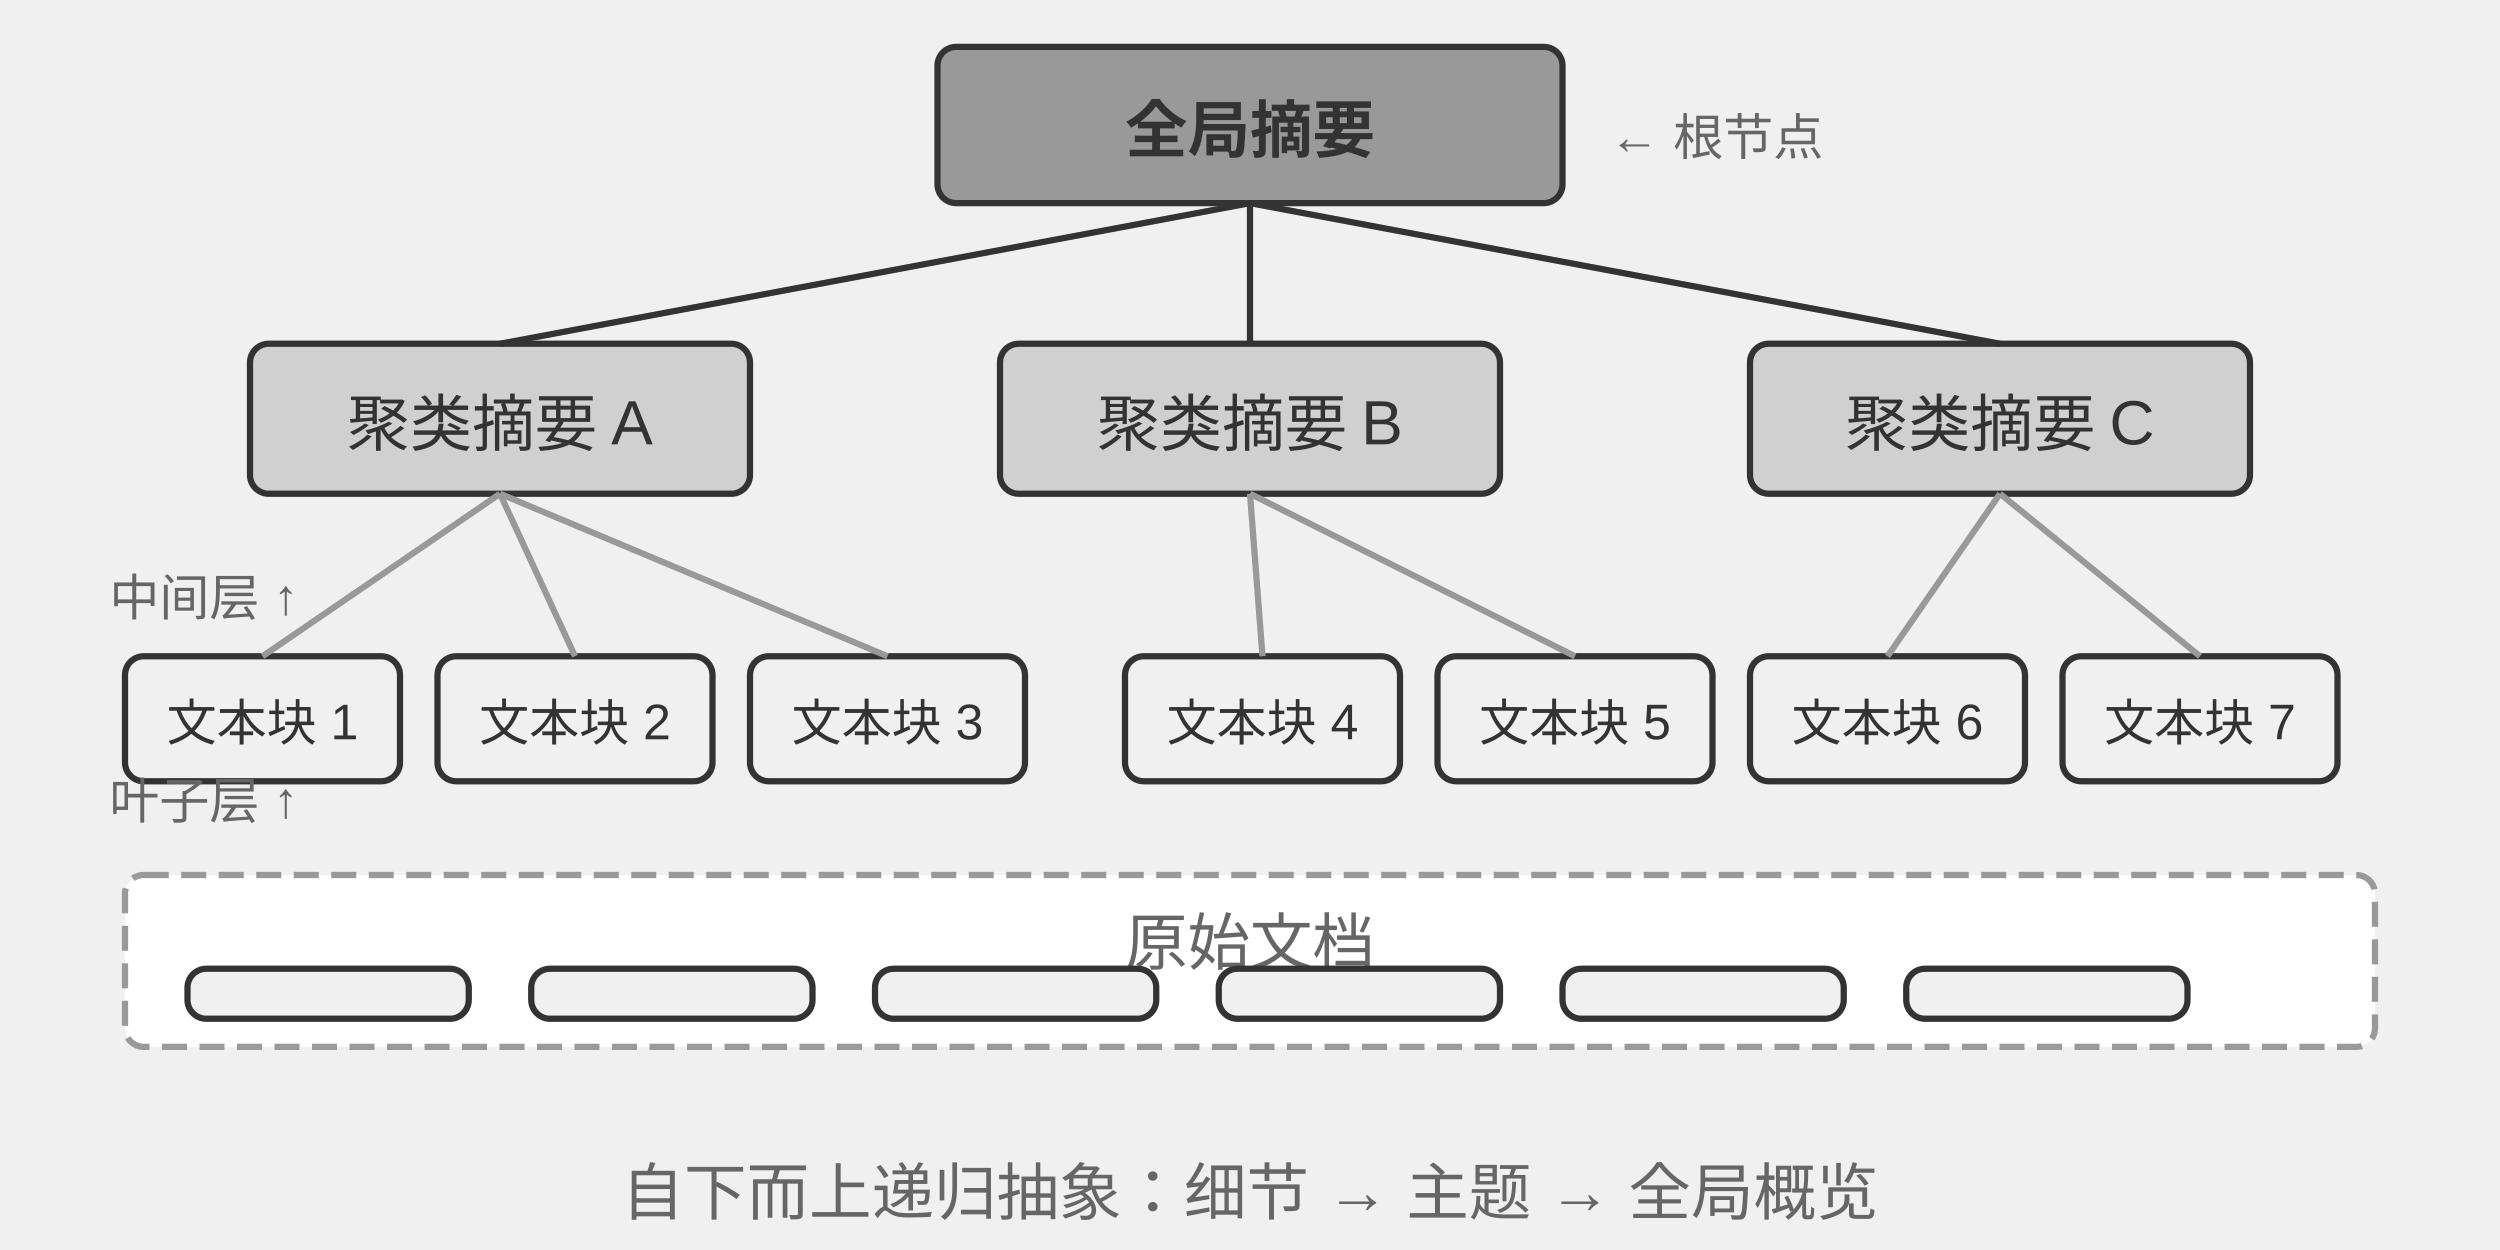
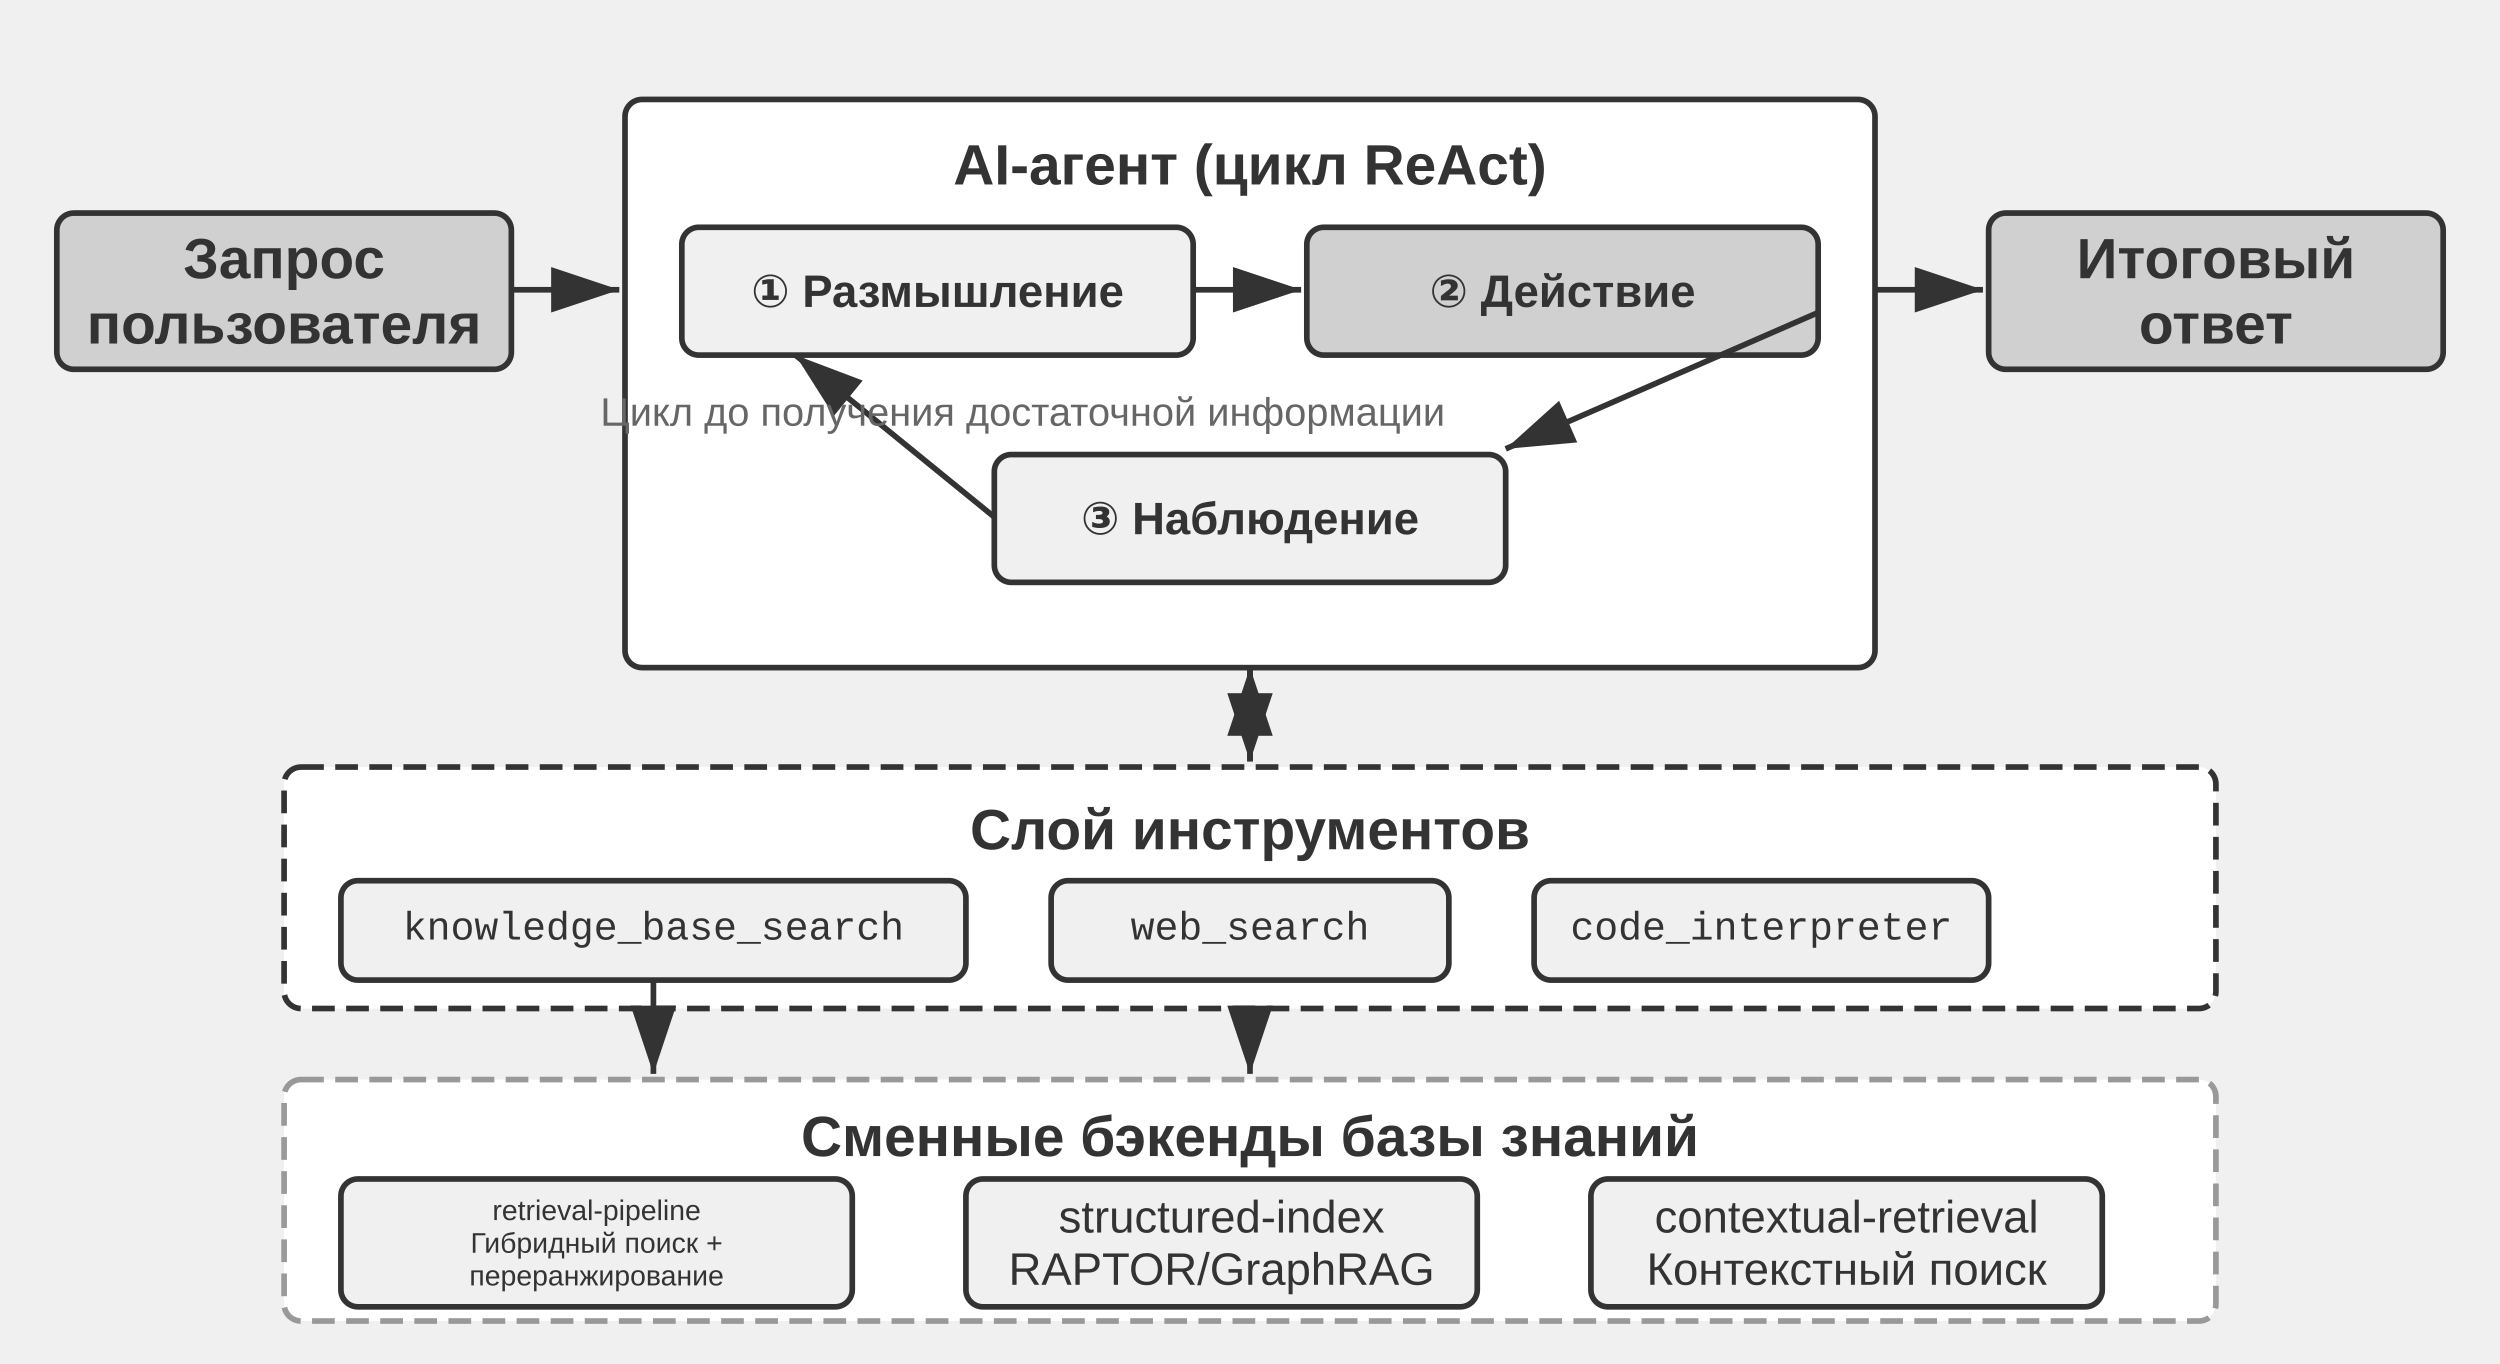
- <svg xmlns="http://www.w3.org/2000/svg" viewBox="0 40 800 400" width="800" height="400" style="background:#ffffff">
+ <svg xmlns="http://www.w3.org/2000/svg" viewBox="0 20 880 480" width="880" height="480" style="background:#ffffff">
  <defs>
    <marker id="ah" markerWidth="12" markerHeight="8" refX="12" refY="4" orient="auto">
      <polygon points="0 0, 12 4, 0 8" fill="#333333" />
    </marker>
    <marker id="ah-light" markerWidth="12" markerHeight="8" refX="12" refY="4" orient="auto">
      <polygon points="0 0, 12 4, 0 8" fill="#999999" />
    </marker>
  </defs>
-   <rect x="300" y="55" width="200" height="50" rx="6" fill="#999999" stroke="#333333" stroke-width="2" />
-   <text x="400.0" y="80.0" font-family="Arial, 'Helvetica Neue', Helvetica, 'PingFang SC', 'Microsoft YaHei', sans-serif" font-size="20" fill="#333333" text-anchor="middle" dominant-baseline="central" font-weight="bold">全局摘要</text>
-   <text x="515" y="80" font-family="Arial, 'Helvetica Neue', Helvetica, 'PingFang SC', 'Microsoft YaHei', sans-serif" font-size="16" fill="#666666" text-anchor="start" dominant-baseline="central" font-weight="normal">← 根节点</text>
-   <rect x="80" y="150" width="160" height="48" rx="6" fill="#d0d0d0" stroke="#333333" stroke-width="2" />
-   <text x="160.0" y="174.0" font-family="Arial, 'Helvetica Neue', Helvetica, 'PingFang SC', 'Microsoft YaHei', sans-serif" font-size="20" fill="#333333" text-anchor="middle" dominant-baseline="central" font-weight="normal">聚类摘要 A</text>
-   <rect x="320" y="150" width="160" height="48" rx="6" fill="#d0d0d0" stroke="#333333" stroke-width="2" />
-   <text x="400.0" y="174.0" font-family="Arial, 'Helvetica Neue', Helvetica, 'PingFang SC', 'Microsoft YaHei', sans-serif" font-size="20" fill="#333333" text-anchor="middle" dominant-baseline="central" font-weight="normal">聚类摘要 B</text>
-   <rect x="560" y="150" width="160" height="48" rx="6" fill="#d0d0d0" stroke="#333333" stroke-width="2" />
-   <text x="640.0" y="174.0" font-family="Arial, 'Helvetica Neue', Helvetica, 'PingFang SC', 'Microsoft YaHei', sans-serif" font-size="20" fill="#333333" text-anchor="middle" dominant-baseline="central" font-weight="normal">聚类摘要 C</text>
-   <line x1="400" y1="105" x2="160" y2="150" stroke="#333333" stroke-width="2" />
-   <line x1="400" y1="105" x2="400" y2="150" stroke="#333333" stroke-width="2" />
-   <line x1="400" y1="105" x2="640" y2="150" stroke="#333333" stroke-width="2" />
-   <text x="35" y="230" font-family="Arial, 'Helvetica Neue', Helvetica, 'PingFang SC', 'Microsoft YaHei', sans-serif" font-size="16" fill="#666666" text-anchor="start" dominant-baseline="central" font-weight="normal">中间层 ↑</text>
-   <rect x="40" y="250" width="88" height="40" rx="6" fill="#f0f0f0" stroke="#333333" stroke-width="2" />
-   <text x="84.0" y="270.0" font-family="Arial, 'Helvetica Neue', Helvetica, 'PingFang SC', 'Microsoft YaHei', sans-serif" font-size="16" fill="#333333" text-anchor="middle" dominant-baseline="central" font-weight="normal">文本块 1</text>
-   <line x1="84.0" y1="250" x2="160" y2="198" stroke="#999999" stroke-width="2" />
-   <rect x="140" y="250" width="88" height="40" rx="6" fill="#f0f0f0" stroke="#333333" stroke-width="2" />
-   <text x="184.0" y="270.0" font-family="Arial, 'Helvetica Neue', Helvetica, 'PingFang SC', 'Microsoft YaHei', sans-serif" font-size="16" fill="#333333" text-anchor="middle" dominant-baseline="central" font-weight="normal">文本块 2</text>
-   <line x1="184.0" y1="250" x2="160" y2="198" stroke="#999999" stroke-width="2" />
-   <rect x="240" y="250" width="88" height="40" rx="6" fill="#f0f0f0" stroke="#333333" stroke-width="2" />
-   <text x="284.0" y="270.0" font-family="Arial, 'Helvetica Neue', Helvetica, 'PingFang SC', 'Microsoft YaHei', sans-serif" font-size="16" fill="#333333" text-anchor="middle" dominant-baseline="central" font-weight="normal">文本块 3</text>
-   <line x1="284.0" y1="250" x2="160" y2="198" stroke="#999999" stroke-width="2" />
-   <rect x="360" y="250" width="88" height="40" rx="6" fill="#f0f0f0" stroke="#333333" stroke-width="2" />
-   <text x="404.0" y="270.0" font-family="Arial, 'Helvetica Neue', Helvetica, 'PingFang SC', 'Microsoft YaHei', sans-serif" font-size="16" fill="#333333" text-anchor="middle" dominant-baseline="central" font-weight="normal">文本块 4</text>
-   <line x1="404.0" y1="250" x2="400" y2="198" stroke="#999999" stroke-width="2" />
-   <rect x="460" y="250" width="88" height="40" rx="6" fill="#f0f0f0" stroke="#333333" stroke-width="2" />
-   <text x="504.0" y="270.0" font-family="Arial, 'Helvetica Neue', Helvetica, 'PingFang SC', 'Microsoft YaHei', sans-serif" font-size="16" fill="#333333" text-anchor="middle" dominant-baseline="central" font-weight="normal">文本块 5</text>
-   <line x1="504.0" y1="250" x2="400" y2="198" stroke="#999999" stroke-width="2" />
-   <rect x="560" y="250" width="88" height="40" rx="6" fill="#f0f0f0" stroke="#333333" stroke-width="2" />
-   <text x="604.0" y="270.0" font-family="Arial, 'Helvetica Neue', Helvetica, 'PingFang SC', 'Microsoft YaHei', sans-serif" font-size="16" fill="#333333" text-anchor="middle" dominant-baseline="central" font-weight="normal">文本块 6</text>
-   <line x1="604.0" y1="250" x2="640" y2="198" stroke="#999999" stroke-width="2" />
-   <rect x="660" y="250" width="88" height="40" rx="6" fill="#f0f0f0" stroke="#333333" stroke-width="2" />
-   <text x="704.0" y="270.0" font-family="Arial, 'Helvetica Neue', Helvetica, 'PingFang SC', 'Microsoft YaHei', sans-serif" font-size="16" fill="#333333" text-anchor="middle" dominant-baseline="central" font-weight="normal">文本块 7</text>
-   <line x1="704.0" y1="250" x2="640" y2="198" stroke="#999999" stroke-width="2" />
-   <text x="35" y="295" font-family="Arial, 'Helvetica Neue', Helvetica, 'PingFang SC', 'Microsoft YaHei', sans-serif" font-size="16" fill="#666666" text-anchor="start" dominant-baseline="central" font-weight="normal">叶子层 ↑</text>
-   <rect x="40" y="320" width="720" height="55" rx="6" fill="#ffffff" stroke="#999999" stroke-width="2" stroke-dasharray="8,4" />
-   <text x="400" y="340" font-family="Arial, 'Helvetica Neue', Helvetica, 'PingFang SC', 'Microsoft YaHei', sans-serif" font-size="20" fill="#666666" text-anchor="middle" dominant-baseline="central" font-weight="normal">原始文档</text>
-   <rect x="60" y="350" width="90" height="16" rx="6" fill="#f0f0f0" stroke="#333333" stroke-width="2" />
-   <rect x="170" y="350" width="90" height="16" rx="6" fill="#f0f0f0" stroke="#333333" stroke-width="2" />
-   <rect x="280" y="350" width="90" height="16" rx="6" fill="#f0f0f0" stroke="#333333" stroke-width="2" />
-   <rect x="390" y="350" width="90" height="16" rx="6" fill="#f0f0f0" stroke="#333333" stroke-width="2" />
-   <rect x="500" y="350" width="90" height="16" rx="6" fill="#f0f0f0" stroke="#333333" stroke-width="2" />
-   <rect x="610" y="350" width="90" height="16" rx="6" fill="#f0f0f0" stroke="#333333" stroke-width="2" />
-   <text x="400.0" y="420" font-family="Arial, 'Helvetica Neue', Helvetica, 'PingFang SC', 'Microsoft YaHei', sans-serif" font-size="20" fill="#666666" text-anchor="middle" dominant-baseline="central" font-weight="normal">自下而上递归抽象：细节 → 主题 → 全局概览</text>
+   <rect x="220" y="55" width="440" height="200" rx="6" fill="#ffffff" stroke="#333333" stroke-width="2" />
+   <text x="440" y="78" font-family="Arial, 'Helvetica Neue', Helvetica, 'PingFang SC', 'Microsoft YaHei', sans-serif" font-size="20" fill="#333333" text-anchor="middle" dominant-baseline="central" font-weight="bold">AI-агент (цикл ReAct)</text>
+   <rect x="240" y="100" width="180" height="45" rx="6" fill="#f0f0f0" stroke="#333333" stroke-width="2" />
+   <text x="330.0" y="122.5" font-family="Arial, 'Helvetica Neue', Helvetica, 'PingFang SC', 'Microsoft YaHei', sans-serif" font-size="16.0" fill="#333333" text-anchor="middle" dominant-baseline="central" font-weight="bold">① Размышление</text>
+   <rect x="460" y="100" width="180" height="45" rx="6" fill="#d0d0d0" stroke="#333333" stroke-width="2" />
+   <text x="550.0" y="122.5" font-family="Arial, 'Helvetica Neue', Helvetica, 'PingFang SC', 'Microsoft YaHei', sans-serif" font-size="16.0" fill="#333333" text-anchor="middle" dominant-baseline="central" font-weight="bold">② Действие</text>
+   <rect x="350" y="180" width="180" height="45" rx="6" fill="#f0f0f0" stroke="#333333" stroke-width="2" />
+   <text x="440.0" y="202.5" font-family="Arial, 'Helvetica Neue', Helvetica, 'PingFang SC', 'Microsoft YaHei', sans-serif" font-size="16.0" fill="#333333" text-anchor="middle" dominant-baseline="central" font-weight="bold">③ Наблюдение</text>
+   <line x1="420" y1="122" x2="458" y2="122" stroke="#333333" stroke-width="2" marker-end="url(#ah)" />
+   <line x1="640" y1="130" x2="530" y2="178" stroke="#333333" stroke-width="2" marker-end="url(#ah)" />
+   <line x1="350" y1="202" x2="280" y2="145" stroke="#333333" stroke-width="2" marker-end="url(#ah)" />
+   <text x="360" y="165" font-family="Arial, 'Helvetica Neue', Helvetica, 'PingFang SC', 'Microsoft YaHei', sans-serif" font-size="14" fill="#666666" text-anchor="middle" dominant-baseline="central" font-weight="normal" textLength="268.0" lengthAdjust="spacingAndGlyphs">Цикл до получения достаточной информации</text>
+   <rect x="20" y="95" width="160" height="55" rx="6" fill="#d0d0d0" stroke="#333333" stroke-width="2" />
+   <text x="100.0" y="111.0" font-family="Arial, 'Helvetica Neue', Helvetica, 'PingFang SC', 'Microsoft YaHei', sans-serif" font-size="20.0" fill="#333333" text-anchor="middle" dominant-baseline="central" font-weight="bold">Запрос</text>
+   <text x="100.0" y="134.0" font-family="Arial, 'Helvetica Neue', Helvetica, 'PingFang SC', 'Microsoft YaHei', sans-serif" font-size="20.0" fill="#333333" text-anchor="middle" dominant-baseline="central" font-weight="bold">пользователя</text>
+   <line x1="180" y1="122" x2="218" y2="122" stroke="#333333" stroke-width="2" marker-end="url(#ah)" />
+   <rect x="700" y="95" width="160" height="55" rx="6" fill="#d0d0d0" stroke="#333333" stroke-width="2" />
+   <text x="780.0" y="111.0" font-family="Arial, 'Helvetica Neue', Helvetica, 'PingFang SC', 'Microsoft YaHei', sans-serif" font-size="20.0" fill="#333333" text-anchor="middle" dominant-baseline="central" font-weight="bold">Итоговый</text>
+   <text x="780.0" y="134.0" font-family="Arial, 'Helvetica Neue', Helvetica, 'PingFang SC', 'Microsoft YaHei', sans-serif" font-size="20.0" fill="#333333" text-anchor="middle" dominant-baseline="central" font-weight="bold">ответ</text>
+   <line x1="660" y1="122" x2="698" y2="122" stroke="#333333" stroke-width="2" marker-end="url(#ah)" />
+   <rect x="100" y="290" width="680" height="85" rx="6" fill="#ffffff" stroke="#333333" stroke-width="2" stroke-dasharray="8,4" />
+   <text x="440" y="312" font-family="Arial, 'Helvetica Neue', Helvetica, 'PingFang SC', 'Microsoft YaHei', sans-serif" font-size="20" fill="#333333" text-anchor="middle" dominant-baseline="central" font-weight="bold">Слой инструментов</text>
+   <rect x="120" y="330" width="220" height="35" rx="6" fill="#f0f0f0" stroke="#333333" stroke-width="2" />
+   <text x="230.0" y="347" font-family="'Courier New', Courier, monospace" font-size="14" fill="#333333" text-anchor="middle" dominant-baseline="central">knowledge_base_search</text>
+   <rect x="370" y="330" width="140" height="35" rx="6" fill="#f0f0f0" stroke="#333333" stroke-width="2" />
+   <text x="440.0" y="347" font-family="'Courier New', Courier, monospace" font-size="14" fill="#333333" text-anchor="middle" dominant-baseline="central">web_search</text>
+   <rect x="540" y="330" width="160" height="35" rx="6" fill="#f0f0f0" stroke="#333333" stroke-width="2" />
+   <text x="620.0" y="347" font-family="'Courier New', Courier, monospace" font-size="14" fill="#333333" text-anchor="middle" dominant-baseline="central">code_interpreter</text>
+   <line x1="440" y1="255" x2="440" y2="288" stroke="#333333" stroke-width="2" marker-end="url(#ah)" />
+   <line x1="440" y1="288" x2="440" y2="255" stroke="#333333" stroke-width="2" marker-end="url(#ah)" />
+   <rect x="100" y="400" width="680" height="85" rx="6" fill="#ffffff" stroke="#999999" stroke-width="2" stroke-dasharray="8,4" />
+   <text x="440" y="420" font-family="Arial, 'Helvetica Neue', Helvetica, 'PingFang SC', 'Microsoft YaHei', sans-serif" font-size="20" fill="#333333" text-anchor="middle" dominant-baseline="central" font-weight="bold">Сменные бэкенды базы знаний</text>
+   <rect x="120" y="435" width="180" height="45" rx="6" fill="#f0f0f0" stroke="#333333" stroke-width="2" />
+   <text x="210.0" y="446.0" font-family="Arial, 'Helvetica Neue', Helvetica, 'PingFang SC', 'Microsoft YaHei', sans-serif" font-size="10.0" fill="#333333" text-anchor="middle" dominant-baseline="central" font-weight="normal">retrieval-pipeline</text>
+   <text x="210.0" y="457.5" font-family="Arial, 'Helvetica Neue', Helvetica, 'PingFang SC', 'Microsoft YaHei', sans-serif" font-size="10.0" fill="#333333" text-anchor="middle" dominant-baseline="central" font-weight="normal">Гибридный поиск +</text>
+   <text x="210.0" y="469.0" font-family="Arial, 'Helvetica Neue', Helvetica, 'PingFang SC', 'Microsoft YaHei', sans-serif" font-size="10.0" fill="#333333" text-anchor="middle" dominant-baseline="central" font-weight="normal">переранжирование</text>
+   <rect x="340" y="435" width="180" height="45" rx="6" fill="#f0f0f0" stroke="#333333" stroke-width="2" />
+   <text x="430.0" y="448.3" font-family="Arial, 'Helvetica Neue', Helvetica, 'PingFang SC', 'Microsoft YaHei', sans-serif" font-size="16.0" fill="#333333" text-anchor="middle" dominant-baseline="central" font-weight="normal">structured-index</text>
+   <text x="430.0" y="466.7" font-family="Arial, 'Helvetica Neue', Helvetica, 'PingFang SC', 'Microsoft YaHei', sans-serif" font-size="16.0" fill="#333333" text-anchor="middle" dominant-baseline="central" font-weight="normal">RAPTOR/GraphRAG</text>
+   <rect x="560" y="435" width="180" height="45" rx="6" fill="#f0f0f0" stroke="#333333" stroke-width="2" />
+   <text x="650.0" y="448.3" font-family="Arial, 'Helvetica Neue', Helvetica, 'PingFang SC', 'Microsoft YaHei', sans-serif" font-size="16.0" fill="#333333" text-anchor="middle" dominant-baseline="central" font-weight="normal" textLength="168.0" lengthAdjust="spacingAndGlyphs">contextual-retrieval</text>
+   <text x="650.0" y="466.7" font-family="Arial, 'Helvetica Neue', Helvetica, 'PingFang SC', 'Microsoft YaHei', sans-serif" font-size="16.0" fill="#333333" text-anchor="middle" dominant-baseline="central" font-weight="normal">Контекстный поиск</text>
+   <line x1="230" y1="365" x2="230" y2="398" stroke="#333333" stroke-width="2" marker-end="url(#ah)" />
+   <line x1="440" y1="375" x2="440" y2="398" stroke="#333333" stroke-width="2" marker-end="url(#ah)" />
</svg>
